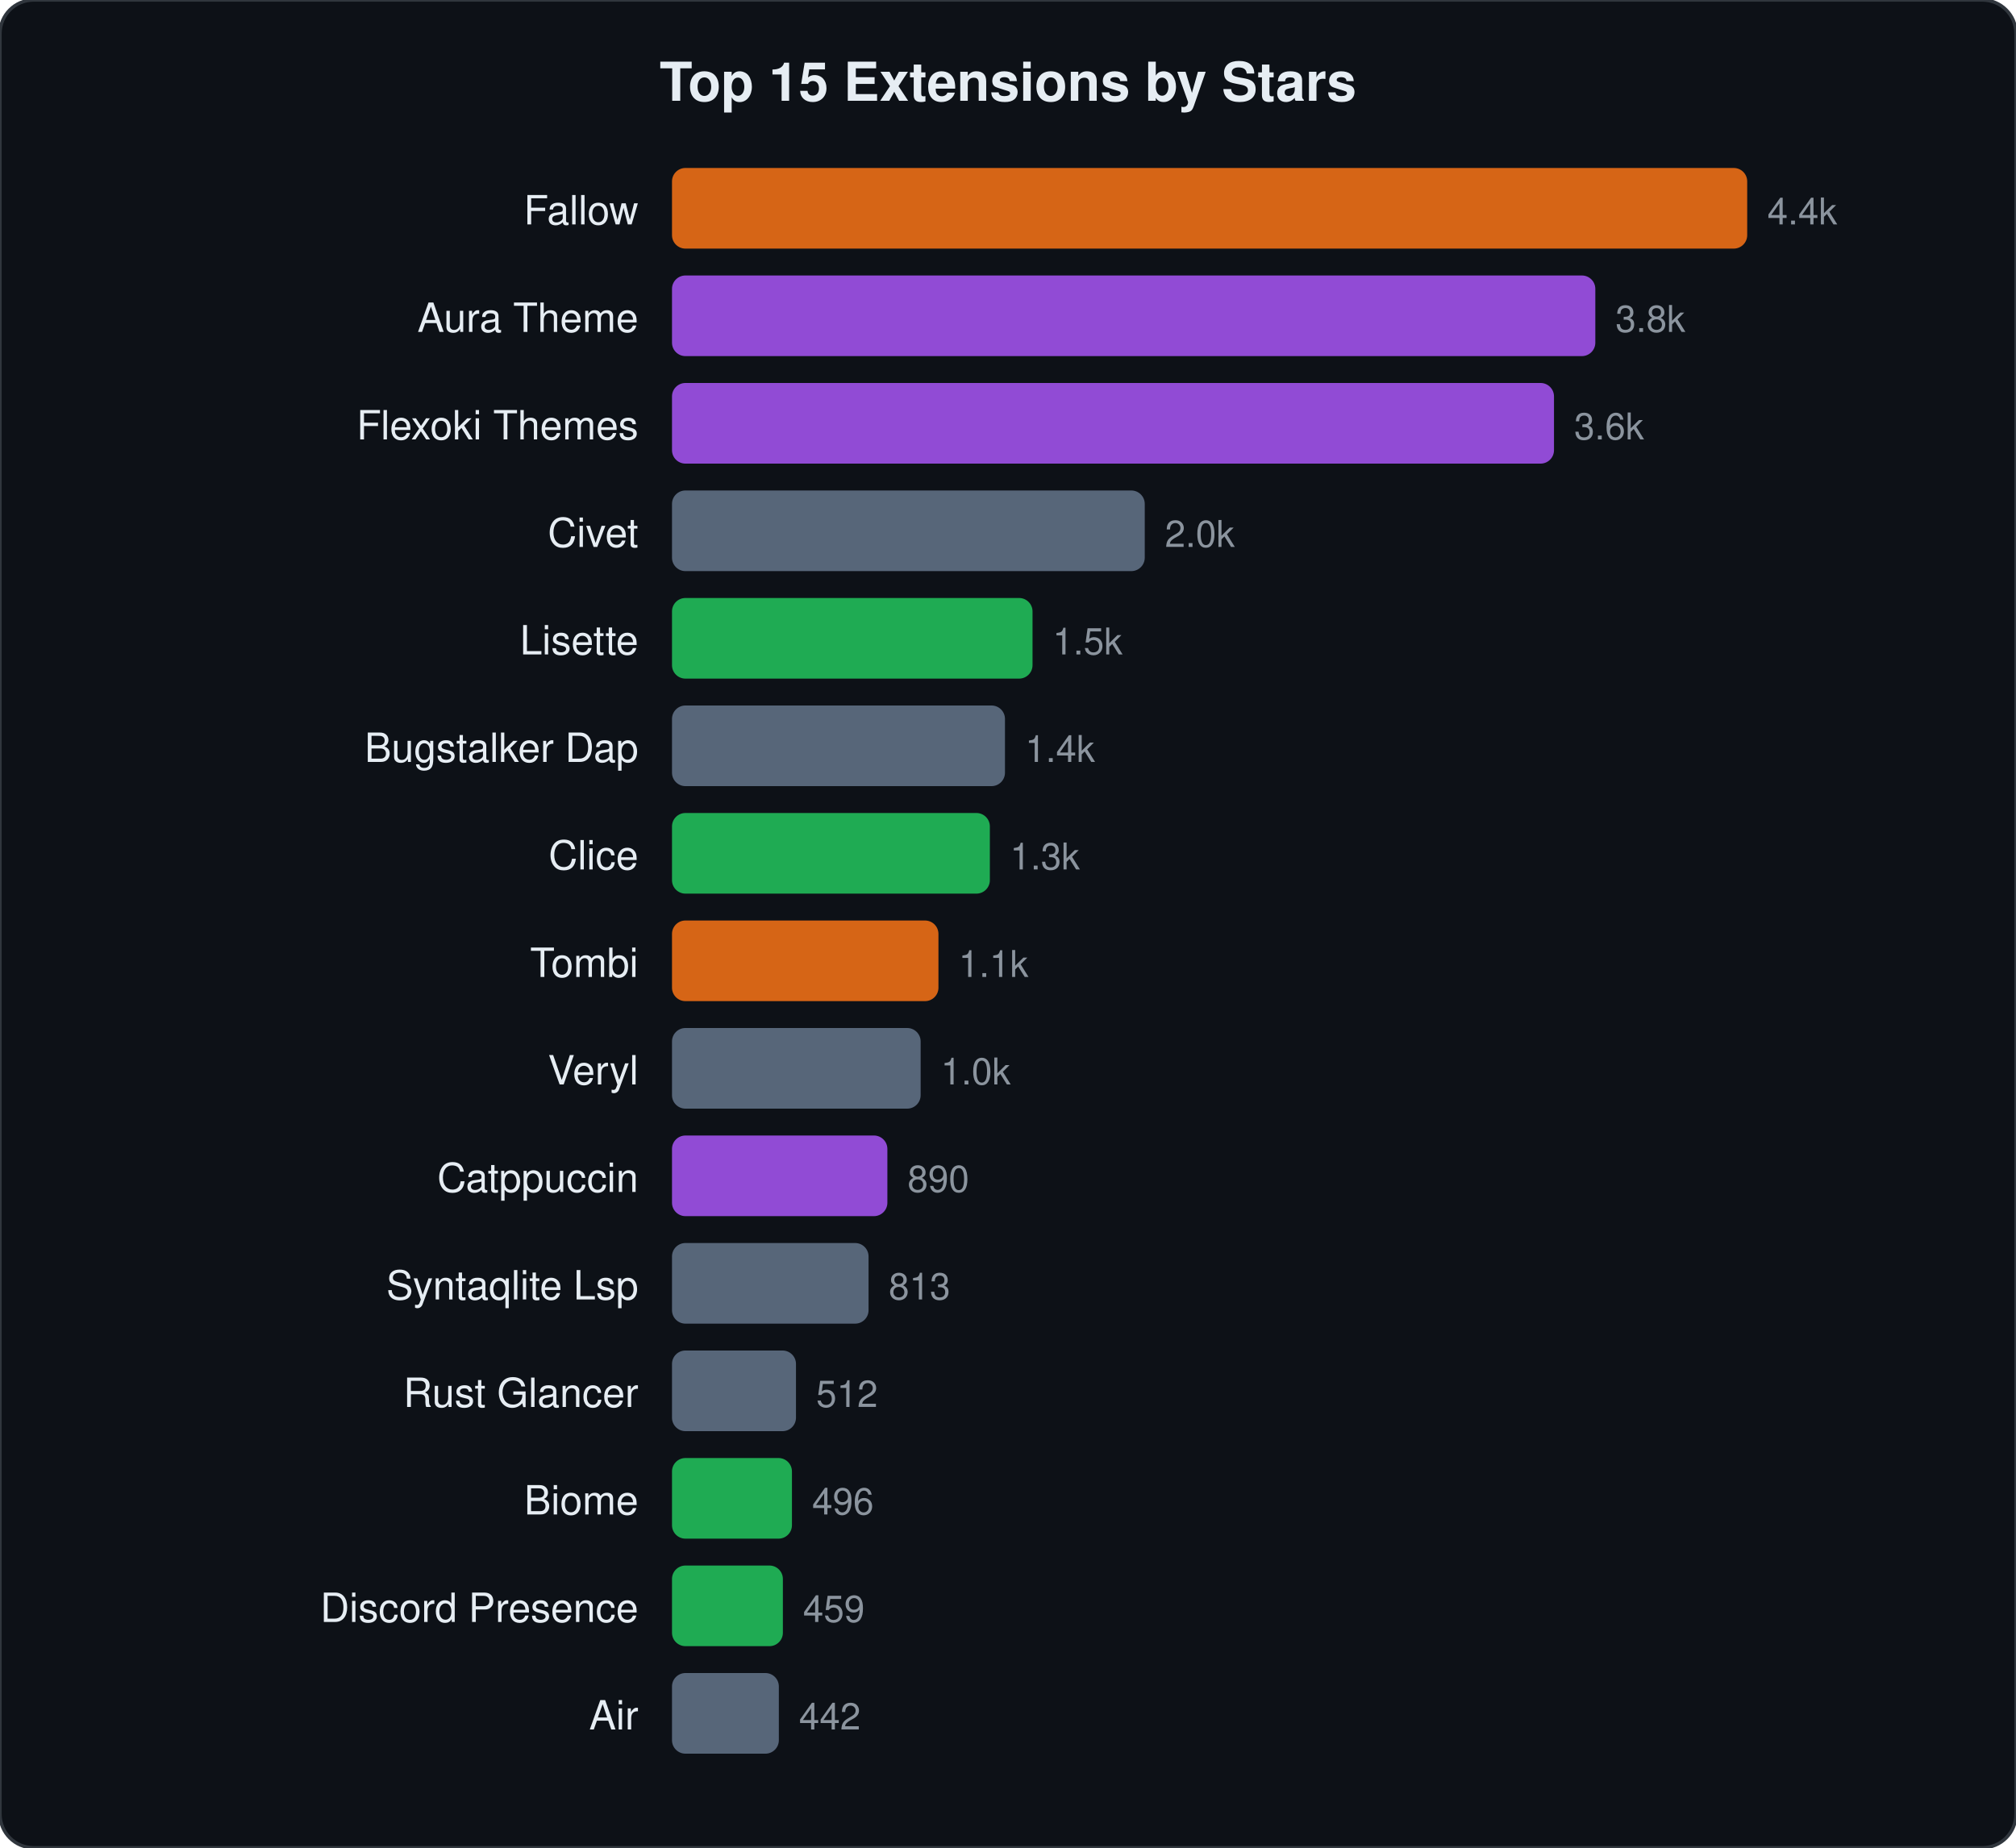
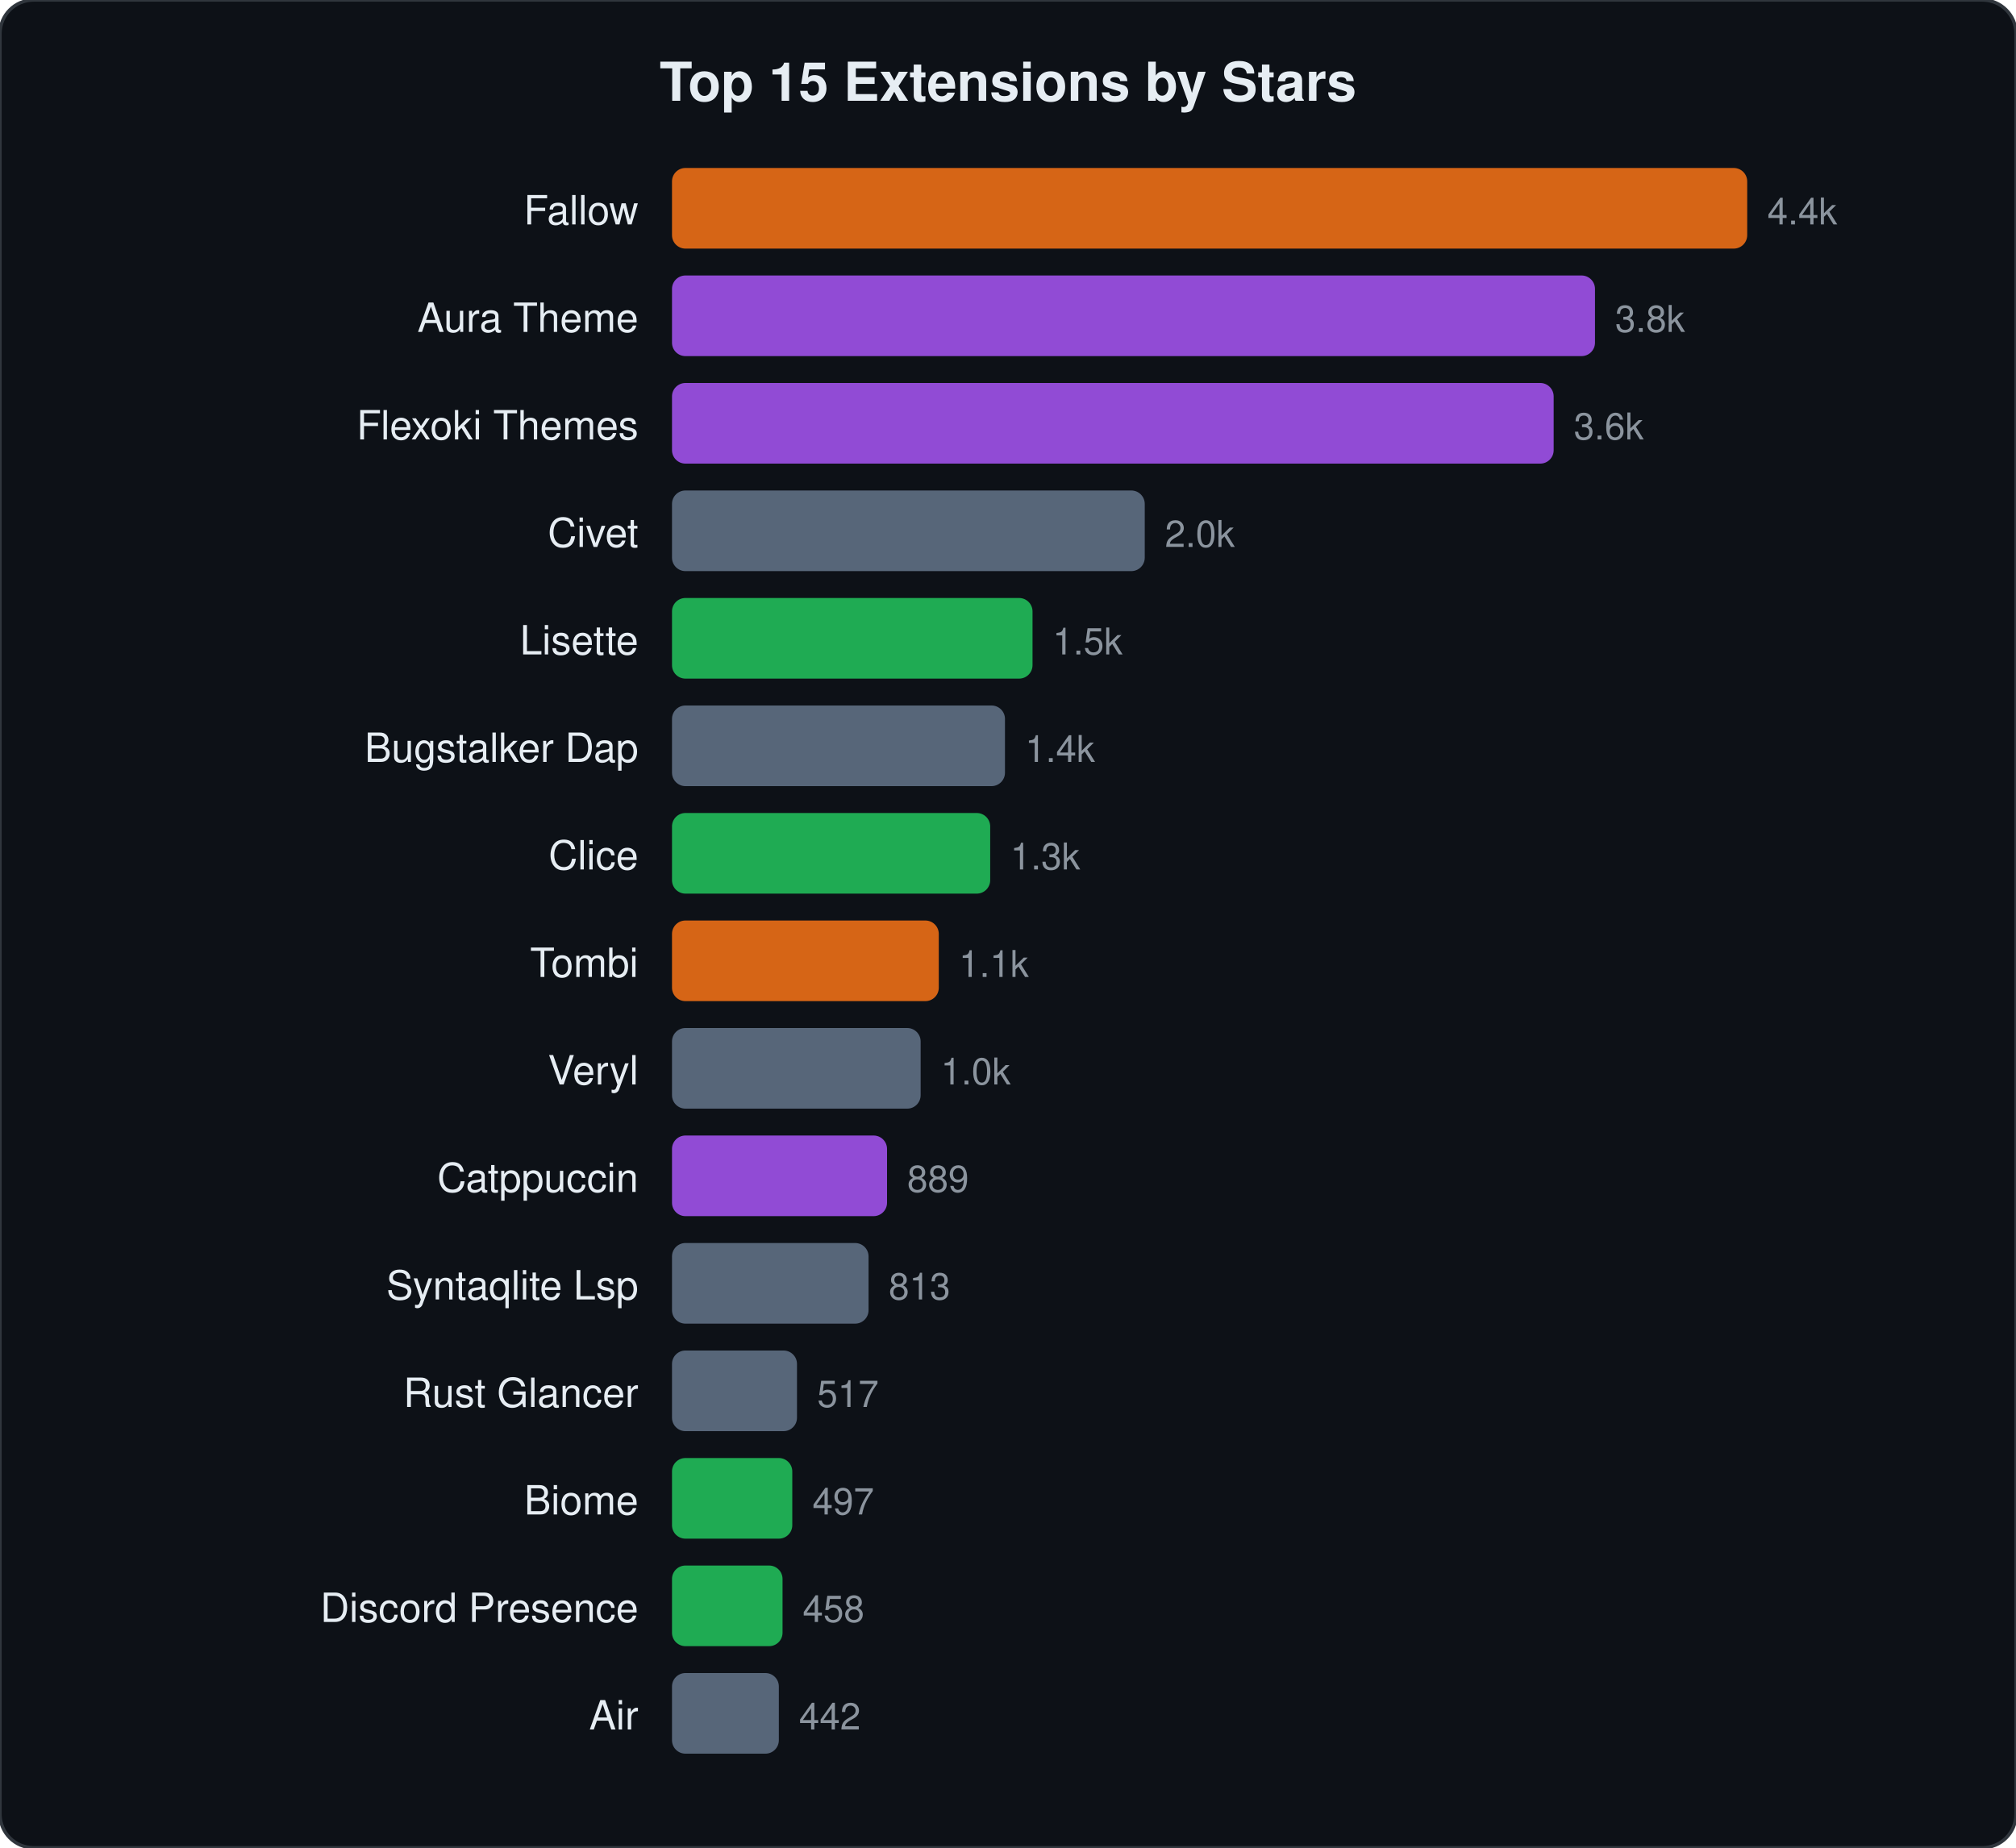
<svg xmlns="http://www.w3.org/2000/svg" viewBox="0 0 600 550" width="600" height="550">
  <style>text{font-family:-apple-system,BlinkMacSystemFont,"Segoe UI",Helvetica,Arial,sans-serif;fill:#e6edf3}.name{font-size:12px}.stars{font-size:11px;fill:#8b949e}.title{font-size:16px;font-weight:600}</style>
  <rect width="600" height="550" rx="10" fill="#0d1117" stroke="#30363d" stroke-width="1" />
  <text x="300" y="30" text-anchor="middle" class="title">Top 15 Extensions by Stars</text>
  <text x="190" y="66.8" text-anchor="end" class="name">Fallow</text>
  <rect x="200" y="50.0" width="320.0" height="24" rx="4" fill="#f97316" opacity="0.85" />
  <text x="526.0" y="66.8" class="stars">4.4k</text>
  <text x="190" y="98.8" text-anchor="end" class="name">Aura Theme</text>
-   <rect x="200" y="82.0" width="274.8" height="24" rx="4" fill="#a855f7" opacity="0.85" />
-   <text x="480.8" y="98.8" class="stars">3.8k</text>
+   <rect x="200" y="82.0" width="274.7" height="24" rx="4" fill="#a855f7" opacity="0.85" />
+   <text x="480.7" y="98.8" class="stars">3.8k</text>
  <text x="190" y="130.8" text-anchor="end" class="name">Flexoki Themes</text>
-   <rect x="200" y="114.0" width="262.5" height="24" rx="4" fill="#a855f7" opacity="0.85" />
-   <text x="468.5" y="130.8" class="stars">3.6k</text>
+   <rect x="200" y="114.0" width="262.4" height="24" rx="4" fill="#a855f7" opacity="0.85" />
+   <text x="468.4" y="130.8" class="stars">3.6k</text>
  <text x="190" y="162.8" text-anchor="end" class="name">Civet</text>
  <rect x="200" y="146.0" width="140.7" height="24" rx="4" fill="#64748b" opacity="0.85" />
  <text x="346.7" y="162.8" class="stars">2.0k</text>
  <text x="190" y="194.8" text-anchor="end" class="name">Lisette</text>
  <rect x="200" y="178.0" width="107.3" height="24" rx="4" fill="#22c55e" opacity="0.85" />
  <text x="313.3" y="194.8" class="stars">1.5k</text>
  <text x="190" y="226.8" text-anchor="end" class="name">Bugstalker Dap</text>
  <rect x="200" y="210.0" width="99.1" height="24" rx="4" fill="#64748b" opacity="0.85" />
  <text x="305.1" y="226.8" class="stars">1.4k</text>
  <text x="190" y="258.8" text-anchor="end" class="name">Clice</text>
-   <rect x="200" y="242.0" width="94.6" height="24" rx="4" fill="#22c55e" opacity="0.85" />
-   <text x="300.6" y="258.8" class="stars">1.3k</text>
+   <rect x="200" y="242.0" width="94.7" height="24" rx="4" fill="#22c55e" opacity="0.85" />
+   <text x="300.7" y="258.8" class="stars">1.3k</text>
  <text x="190" y="290.8" text-anchor="end" class="name">Tombi</text>
-   <rect x="200" y="274.0" width="79.3" height="24" rx="4" fill="#f97316" opacity="0.85" />
-   <text x="285.3" y="290.8" class="stars">1.1k</text>
+   <rect x="200" y="274.0" width="79.4" height="24" rx="4" fill="#f97316" opacity="0.85" />
+   <text x="285.4" y="290.8" class="stars">1.1k</text>
  <text x="190" y="322.8" text-anchor="end" class="name">Veryl</text>
  <rect x="200" y="306.0" width="74.0" height="24" rx="4" fill="#64748b" opacity="0.85" />
  <text x="280.0" y="322.8" class="stars">1.0k</text>
  <text x="190" y="354.8" text-anchor="end" class="name">Catppuccin</text>
-   <rect x="200" y="338.0" width="64.1" height="24" rx="4" fill="#a855f7" opacity="0.85" />
-   <text x="270.1" y="354.8" class="stars">890</text>
+   <rect x="200" y="338.0" width="64.0" height="24" rx="4" fill="#a855f7" opacity="0.85" />
+   <text x="270.0" y="354.8" class="stars">889</text>
  <text x="190" y="386.8" text-anchor="end" class="name">Syntaqlite Lsp</text>
  <rect x="200" y="370.0" width="58.5" height="24" rx="4" fill="#64748b" opacity="0.85" />
  <text x="264.5" y="386.8" class="stars">813</text>
  <text x="190" y="418.8" text-anchor="end" class="name">Rust Glancer</text>
-   <rect x="200" y="402.0" width="36.9" height="24" rx="4" fill="#64748b" opacity="0.85" />
-   <text x="242.9" y="418.8" class="stars">512</text>
+   <rect x="200" y="402.0" width="37.2" height="24" rx="4" fill="#64748b" opacity="0.85" />
+   <text x="243.2" y="418.8" class="stars">517</text>
  <text x="190" y="450.8" text-anchor="end" class="name">Biome</text>
-   <rect x="200" y="434.0" width="35.7" height="24" rx="4" fill="#22c55e" opacity="0.85" />
-   <text x="241.7" y="450.8" class="stars">496</text>
+   <rect x="200" y="434.0" width="35.8" height="24" rx="4" fill="#22c55e" opacity="0.85" />
+   <text x="241.8" y="450.8" class="stars">497</text>
  <text x="190" y="482.8" text-anchor="end" class="name">Discord Presence</text>
-   <rect x="200" y="466.0" width="33.0" height="24" rx="4" fill="#22c55e" opacity="0.85" />
-   <text x="239.0" y="482.8" class="stars">459</text>
+   <rect x="200" y="466.0" width="32.9" height="24" rx="4" fill="#22c55e" opacity="0.85" />
+   <text x="238.9" y="482.8" class="stars">458</text>
  <text x="190" y="514.8" text-anchor="end" class="name">Air</text>
  <rect x="200" y="498.0" width="31.8" height="24" rx="4" fill="#64748b" opacity="0.85" />
  <text x="237.8" y="514.8" class="stars">442</text>
</svg>
